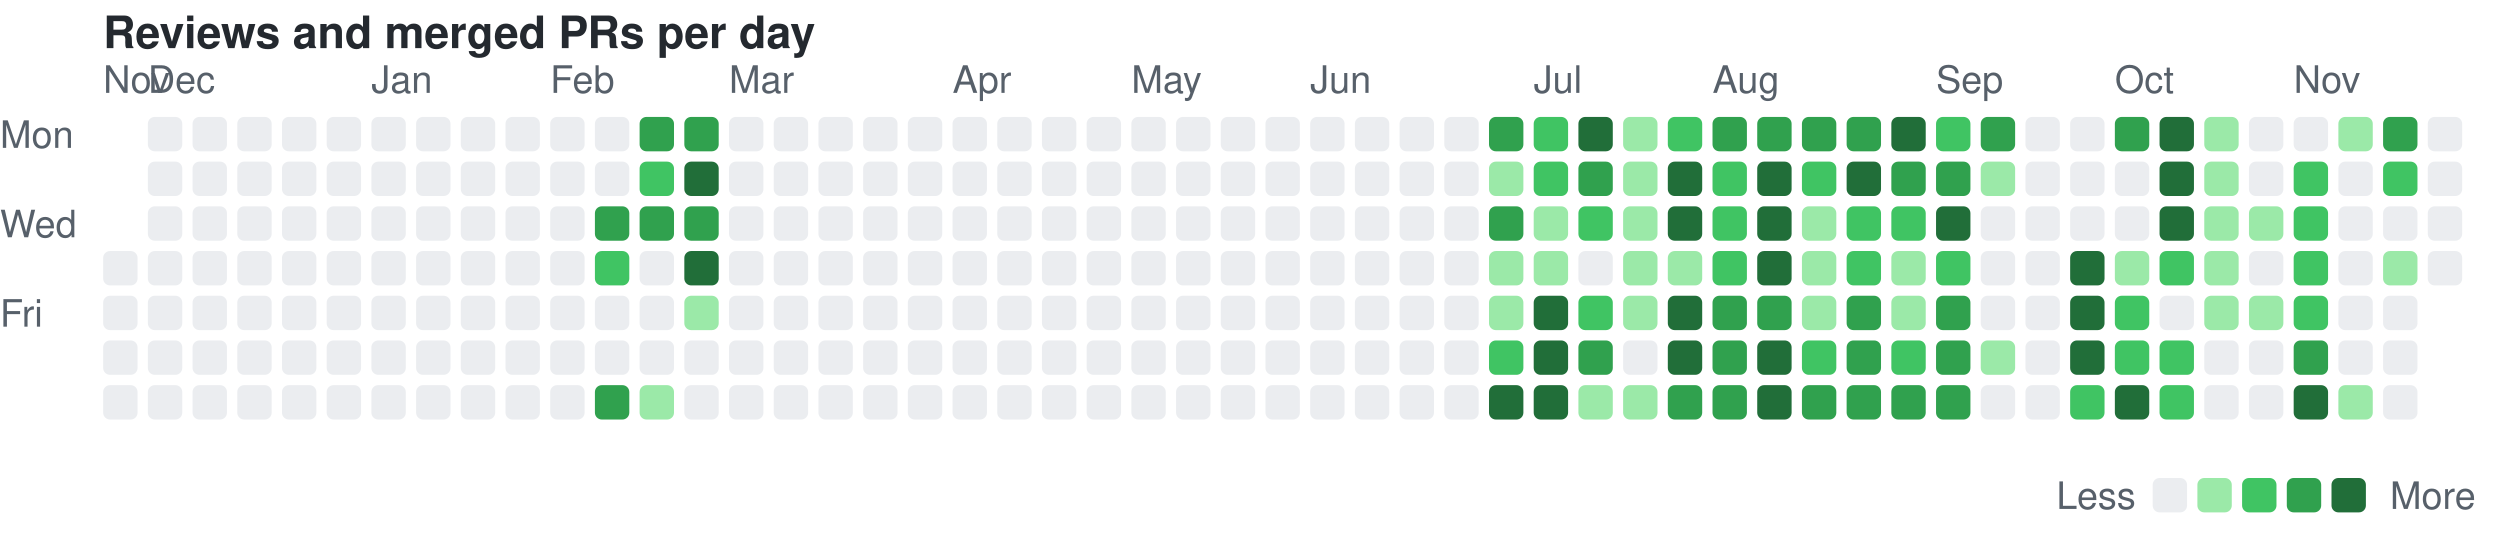
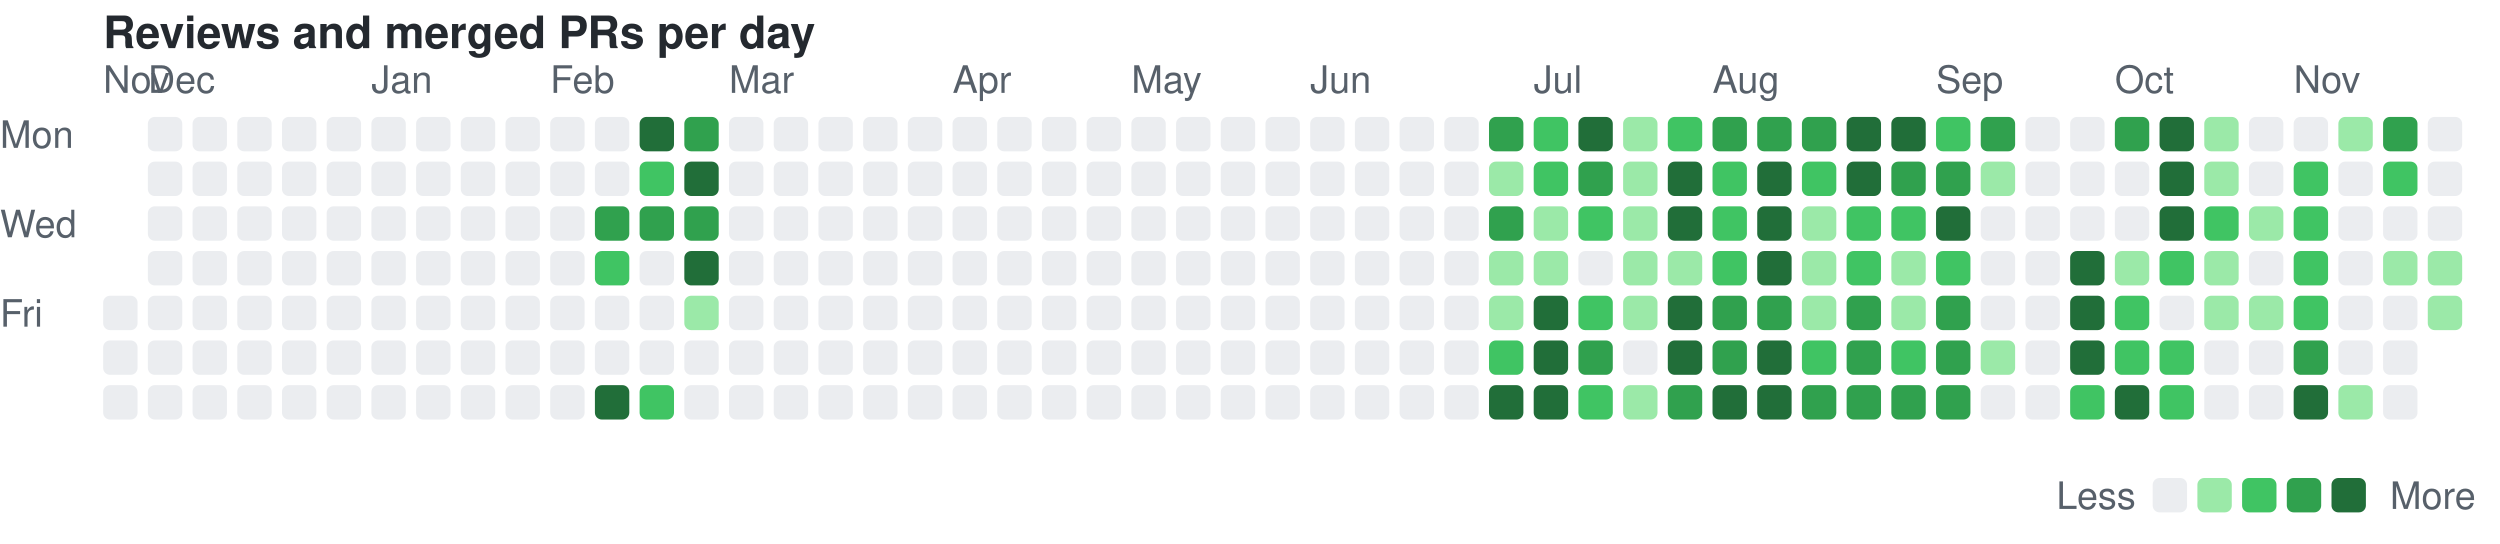
<svg xmlns="http://www.w3.org/2000/svg" width="727" height="158" viewBox="0 0 727 158" role="img" aria-label="Reviews and merged pull requests per day, last 12 months">
  <style>text{font:11px -apple-system,Segoe UI,Helvetica,Arial,sans-serif;fill:#57606a}.t{font-size:13px;font-weight:600;fill:#24292f}.l0{fill:#ebedf0}.l1{fill:#9be9a8}.l2{fill:#40c463}.l3{fill:#30a14e}.l4{fill:#216e39}@media (prefers-color-scheme:dark){text{fill:#8b949e}.t{fill:#e6edf3}.l0{fill:#161b22}.l1{fill:#0e4429}.l2{fill:#006d32}.l3{fill:#26a641}.l4{fill:#39d353}}</style>
  <text class="t" x="30" y="14">Reviews and merged PRs per day</text>
  <text x="30" y="27">Nov</text>
-   <rect class="l0" x="30" y="73" width="10" height="10" rx="2" />
  <rect class="l0" x="30" y="86" width="10" height="10" rx="2" />
  <rect class="l0" x="30" y="99" width="10" height="10" rx="2" />
  <rect class="l0" x="30" y="112" width="10" height="10" rx="2" />
  <text x="43" y="27">Dec</text>
  <rect class="l0" x="43" y="34" width="10" height="10" rx="2" />
  <rect class="l0" x="43" y="47" width="10" height="10" rx="2" />
  <rect class="l0" x="43" y="60" width="10" height="10" rx="2" />
  <rect class="l0" x="43" y="73" width="10" height="10" rx="2" />
  <rect class="l0" x="43" y="86" width="10" height="10" rx="2" />
  <rect class="l0" x="43" y="99" width="10" height="10" rx="2" />
  <rect class="l0" x="43" y="112" width="10" height="10" rx="2" />
  <rect class="l0" x="56" y="34" width="10" height="10" rx="2" />
  <rect class="l0" x="56" y="47" width="10" height="10" rx="2" />
  <rect class="l0" x="56" y="60" width="10" height="10" rx="2" />
  <rect class="l0" x="56" y="73" width="10" height="10" rx="2" />
  <rect class="l0" x="56" y="86" width="10" height="10" rx="2" />
  <rect class="l0" x="56" y="99" width="10" height="10" rx="2" />
  <rect class="l0" x="56" y="112" width="10" height="10" rx="2" />
  <rect class="l0" x="69" y="34" width="10" height="10" rx="2" />
  <rect class="l0" x="69" y="47" width="10" height="10" rx="2" />
  <rect class="l0" x="69" y="60" width="10" height="10" rx="2" />
  <rect class="l0" x="69" y="73" width="10" height="10" rx="2" />
  <rect class="l0" x="69" y="86" width="10" height="10" rx="2" />
  <rect class="l0" x="69" y="99" width="10" height="10" rx="2" />
  <rect class="l0" x="69" y="112" width="10" height="10" rx="2" />
  <rect class="l0" x="82" y="34" width="10" height="10" rx="2" />
  <rect class="l0" x="82" y="47" width="10" height="10" rx="2" />
  <rect class="l0" x="82" y="60" width="10" height="10" rx="2" />
  <rect class="l0" x="82" y="73" width="10" height="10" rx="2" />
  <rect class="l0" x="82" y="86" width="10" height="10" rx="2" />
  <rect class="l0" x="82" y="99" width="10" height="10" rx="2" />
  <rect class="l0" x="82" y="112" width="10" height="10" rx="2" />
  <rect class="l0" x="95" y="34" width="10" height="10" rx="2" />
  <rect class="l0" x="95" y="47" width="10" height="10" rx="2" />
  <rect class="l0" x="95" y="60" width="10" height="10" rx="2" />
  <rect class="l0" x="95" y="73" width="10" height="10" rx="2" />
  <rect class="l0" x="95" y="86" width="10" height="10" rx="2" />
  <rect class="l0" x="95" y="99" width="10" height="10" rx="2" />
  <rect class="l0" x="95" y="112" width="10" height="10" rx="2" />
  <text x="108" y="27">Jan</text>
  <rect class="l0" x="108" y="34" width="10" height="10" rx="2" />
  <rect class="l0" x="108" y="47" width="10" height="10" rx="2" />
  <rect class="l0" x="108" y="60" width="10" height="10" rx="2" />
  <rect class="l0" x="108" y="73" width="10" height="10" rx="2" />
  <rect class="l0" x="108" y="86" width="10" height="10" rx="2" />
  <rect class="l0" x="108" y="99" width="10" height="10" rx="2" />
  <rect class="l0" x="108" y="112" width="10" height="10" rx="2" />
  <rect class="l0" x="121" y="34" width="10" height="10" rx="2" />
  <rect class="l0" x="121" y="47" width="10" height="10" rx="2" />
  <rect class="l0" x="121" y="60" width="10" height="10" rx="2" />
  <rect class="l0" x="121" y="73" width="10" height="10" rx="2" />
  <rect class="l0" x="121" y="86" width="10" height="10" rx="2" />
  <rect class="l0" x="121" y="99" width="10" height="10" rx="2" />
  <rect class="l0" x="121" y="112" width="10" height="10" rx="2" />
  <rect class="l0" x="134" y="34" width="10" height="10" rx="2" />
  <rect class="l0" x="134" y="47" width="10" height="10" rx="2" />
  <rect class="l0" x="134" y="60" width="10" height="10" rx="2" />
  <rect class="l0" x="134" y="73" width="10" height="10" rx="2" />
  <rect class="l0" x="134" y="86" width="10" height="10" rx="2" />
  <rect class="l0" x="134" y="99" width="10" height="10" rx="2" />
  <rect class="l0" x="134" y="112" width="10" height="10" rx="2" />
  <rect class="l0" x="147" y="34" width="10" height="10" rx="2" />
  <rect class="l0" x="147" y="47" width="10" height="10" rx="2" />
  <rect class="l0" x="147" y="60" width="10" height="10" rx="2" />
  <rect class="l0" x="147" y="73" width="10" height="10" rx="2" />
  <rect class="l0" x="147" y="86" width="10" height="10" rx="2" />
  <rect class="l0" x="147" y="99" width="10" height="10" rx="2" />
  <rect class="l0" x="147" y="112" width="10" height="10" rx="2" />
  <text x="160" y="27">Feb</text>
  <rect class="l0" x="160" y="34" width="10" height="10" rx="2" />
  <rect class="l0" x="160" y="47" width="10" height="10" rx="2" />
  <rect class="l0" x="160" y="60" width="10" height="10" rx="2" />
  <rect class="l0" x="160" y="73" width="10" height="10" rx="2" />
  <rect class="l0" x="160" y="86" width="10" height="10" rx="2" />
  <rect class="l0" x="160" y="99" width="10" height="10" rx="2" />
  <rect class="l0" x="160" y="112" width="10" height="10" rx="2" />
  <rect class="l0" x="173" y="34" width="10" height="10" rx="2" />
  <rect class="l0" x="173" y="47" width="10" height="10" rx="2" />
  <rect class="l3" x="173" y="60" width="10" height="10" rx="2" />
  <rect class="l2" x="173" y="73" width="10" height="10" rx="2" />
  <rect class="l0" x="173" y="86" width="10" height="10" rx="2" />
  <rect class="l0" x="173" y="99" width="10" height="10" rx="2" />
-   <rect class="l3" x="173" y="112" width="10" height="10" rx="2" />
-   <rect class="l3" x="186" y="34" width="10" height="10" rx="2" />
+   <rect class="l4" x="173" y="112" width="10" height="10" rx="2" />
+   <rect class="l4" x="186" y="34" width="10" height="10" rx="2" />
  <rect class="l2" x="186" y="47" width="10" height="10" rx="2" />
  <rect class="l3" x="186" y="60" width="10" height="10" rx="2" />
  <rect class="l0" x="186" y="73" width="10" height="10" rx="2" />
  <rect class="l0" x="186" y="86" width="10" height="10" rx="2" />
  <rect class="l0" x="186" y="99" width="10" height="10" rx="2" />
-   <rect class="l1" x="186" y="112" width="10" height="10" rx="2" />
+   <rect class="l2" x="186" y="112" width="10" height="10" rx="2" />
  <rect class="l3" x="199" y="34" width="10" height="10" rx="2" />
  <rect class="l4" x="199" y="47" width="10" height="10" rx="2" />
  <rect class="l3" x="199" y="60" width="10" height="10" rx="2" />
  <rect class="l4" x="199" y="73" width="10" height="10" rx="2" />
  <rect class="l1" x="199" y="86" width="10" height="10" rx="2" />
  <rect class="l0" x="199" y="99" width="10" height="10" rx="2" />
  <rect class="l0" x="199" y="112" width="10" height="10" rx="2" />
  <text x="212" y="27">Mar</text>
  <rect class="l0" x="212" y="34" width="10" height="10" rx="2" />
  <rect class="l0" x="212" y="47" width="10" height="10" rx="2" />
  <rect class="l0" x="212" y="60" width="10" height="10" rx="2" />
  <rect class="l0" x="212" y="73" width="10" height="10" rx="2" />
  <rect class="l0" x="212" y="86" width="10" height="10" rx="2" />
  <rect class="l0" x="212" y="99" width="10" height="10" rx="2" />
  <rect class="l0" x="212" y="112" width="10" height="10" rx="2" />
  <rect class="l0" x="225" y="34" width="10" height="10" rx="2" />
  <rect class="l0" x="225" y="47" width="10" height="10" rx="2" />
  <rect class="l0" x="225" y="60" width="10" height="10" rx="2" />
  <rect class="l0" x="225" y="73" width="10" height="10" rx="2" />
  <rect class="l0" x="225" y="86" width="10" height="10" rx="2" />
  <rect class="l0" x="225" y="99" width="10" height="10" rx="2" />
  <rect class="l0" x="225" y="112" width="10" height="10" rx="2" />
  <rect class="l0" x="238" y="34" width="10" height="10" rx="2" />
  <rect class="l0" x="238" y="47" width="10" height="10" rx="2" />
  <rect class="l0" x="238" y="60" width="10" height="10" rx="2" />
  <rect class="l0" x="238" y="73" width="10" height="10" rx="2" />
  <rect class="l0" x="238" y="86" width="10" height="10" rx="2" />
  <rect class="l0" x="238" y="99" width="10" height="10" rx="2" />
  <rect class="l0" x="238" y="112" width="10" height="10" rx="2" />
  <rect class="l0" x="251" y="34" width="10" height="10" rx="2" />
  <rect class="l0" x="251" y="47" width="10" height="10" rx="2" />
  <rect class="l0" x="251" y="60" width="10" height="10" rx="2" />
  <rect class="l0" x="251" y="73" width="10" height="10" rx="2" />
  <rect class="l0" x="251" y="86" width="10" height="10" rx="2" />
  <rect class="l0" x="251" y="99" width="10" height="10" rx="2" />
  <rect class="l0" x="251" y="112" width="10" height="10" rx="2" />
  <rect class="l0" x="264" y="34" width="10" height="10" rx="2" />
  <rect class="l0" x="264" y="47" width="10" height="10" rx="2" />
  <rect class="l0" x="264" y="60" width="10" height="10" rx="2" />
  <rect class="l0" x="264" y="73" width="10" height="10" rx="2" />
  <rect class="l0" x="264" y="86" width="10" height="10" rx="2" />
  <rect class="l0" x="264" y="99" width="10" height="10" rx="2" />
  <rect class="l0" x="264" y="112" width="10" height="10" rx="2" />
  <text x="277" y="27">Apr</text>
  <rect class="l0" x="277" y="34" width="10" height="10" rx="2" />
  <rect class="l0" x="277" y="47" width="10" height="10" rx="2" />
  <rect class="l0" x="277" y="60" width="10" height="10" rx="2" />
  <rect class="l0" x="277" y="73" width="10" height="10" rx="2" />
  <rect class="l0" x="277" y="86" width="10" height="10" rx="2" />
  <rect class="l0" x="277" y="99" width="10" height="10" rx="2" />
  <rect class="l0" x="277" y="112" width="10" height="10" rx="2" />
  <rect class="l0" x="290" y="34" width="10" height="10" rx="2" />
  <rect class="l0" x="290" y="47" width="10" height="10" rx="2" />
  <rect class="l0" x="290" y="60" width="10" height="10" rx="2" />
  <rect class="l0" x="290" y="73" width="10" height="10" rx="2" />
  <rect class="l0" x="290" y="86" width="10" height="10" rx="2" />
  <rect class="l0" x="290" y="99" width="10" height="10" rx="2" />
  <rect class="l0" x="290" y="112" width="10" height="10" rx="2" />
  <rect class="l0" x="303" y="34" width="10" height="10" rx="2" />
  <rect class="l0" x="303" y="47" width="10" height="10" rx="2" />
  <rect class="l0" x="303" y="60" width="10" height="10" rx="2" />
  <rect class="l0" x="303" y="73" width="10" height="10" rx="2" />
  <rect class="l0" x="303" y="86" width="10" height="10" rx="2" />
  <rect class="l0" x="303" y="99" width="10" height="10" rx="2" />
  <rect class="l0" x="303" y="112" width="10" height="10" rx="2" />
  <rect class="l0" x="316" y="34" width="10" height="10" rx="2" />
  <rect class="l0" x="316" y="47" width="10" height="10" rx="2" />
  <rect class="l0" x="316" y="60" width="10" height="10" rx="2" />
  <rect class="l0" x="316" y="73" width="10" height="10" rx="2" />
  <rect class="l0" x="316" y="86" width="10" height="10" rx="2" />
  <rect class="l0" x="316" y="99" width="10" height="10" rx="2" />
  <rect class="l0" x="316" y="112" width="10" height="10" rx="2" />
  <text x="329" y="27">May</text>
  <rect class="l0" x="329" y="34" width="10" height="10" rx="2" />
  <rect class="l0" x="329" y="47" width="10" height="10" rx="2" />
  <rect class="l0" x="329" y="60" width="10" height="10" rx="2" />
  <rect class="l0" x="329" y="73" width="10" height="10" rx="2" />
  <rect class="l0" x="329" y="86" width="10" height="10" rx="2" />
  <rect class="l0" x="329" y="99" width="10" height="10" rx="2" />
  <rect class="l0" x="329" y="112" width="10" height="10" rx="2" />
  <rect class="l0" x="342" y="34" width="10" height="10" rx="2" />
  <rect class="l0" x="342" y="47" width="10" height="10" rx="2" />
  <rect class="l0" x="342" y="60" width="10" height="10" rx="2" />
  <rect class="l0" x="342" y="73" width="10" height="10" rx="2" />
  <rect class="l0" x="342" y="86" width="10" height="10" rx="2" />
  <rect class="l0" x="342" y="99" width="10" height="10" rx="2" />
  <rect class="l0" x="342" y="112" width="10" height="10" rx="2" />
  <rect class="l0" x="355" y="34" width="10" height="10" rx="2" />
  <rect class="l0" x="355" y="47" width="10" height="10" rx="2" />
  <rect class="l0" x="355" y="60" width="10" height="10" rx="2" />
  <rect class="l0" x="355" y="73" width="10" height="10" rx="2" />
  <rect class="l0" x="355" y="86" width="10" height="10" rx="2" />
  <rect class="l0" x="355" y="99" width="10" height="10" rx="2" />
  <rect class="l0" x="355" y="112" width="10" height="10" rx="2" />
  <rect class="l0" x="368" y="34" width="10" height="10" rx="2" />
  <rect class="l0" x="368" y="47" width="10" height="10" rx="2" />
  <rect class="l0" x="368" y="60" width="10" height="10" rx="2" />
  <rect class="l0" x="368" y="73" width="10" height="10" rx="2" />
  <rect class="l0" x="368" y="86" width="10" height="10" rx="2" />
  <rect class="l0" x="368" y="99" width="10" height="10" rx="2" />
  <rect class="l0" x="368" y="112" width="10" height="10" rx="2" />
  <text x="381" y="27">Jun</text>
  <rect class="l0" x="381" y="34" width="10" height="10" rx="2" />
  <rect class="l0" x="381" y="47" width="10" height="10" rx="2" />
  <rect class="l0" x="381" y="60" width="10" height="10" rx="2" />
  <rect class="l0" x="381" y="73" width="10" height="10" rx="2" />
  <rect class="l0" x="381" y="86" width="10" height="10" rx="2" />
  <rect class="l0" x="381" y="99" width="10" height="10" rx="2" />
  <rect class="l0" x="381" y="112" width="10" height="10" rx="2" />
  <rect class="l0" x="394" y="34" width="10" height="10" rx="2" />
  <rect class="l0" x="394" y="47" width="10" height="10" rx="2" />
  <rect class="l0" x="394" y="60" width="10" height="10" rx="2" />
  <rect class="l0" x="394" y="73" width="10" height="10" rx="2" />
  <rect class="l0" x="394" y="86" width="10" height="10" rx="2" />
  <rect class="l0" x="394" y="99" width="10" height="10" rx="2" />
  <rect class="l0" x="394" y="112" width="10" height="10" rx="2" />
  <rect class="l0" x="407" y="34" width="10" height="10" rx="2" />
  <rect class="l0" x="407" y="47" width="10" height="10" rx="2" />
  <rect class="l0" x="407" y="60" width="10" height="10" rx="2" />
  <rect class="l0" x="407" y="73" width="10" height="10" rx="2" />
  <rect class="l0" x="407" y="86" width="10" height="10" rx="2" />
  <rect class="l0" x="407" y="99" width="10" height="10" rx="2" />
  <rect class="l0" x="407" y="112" width="10" height="10" rx="2" />
  <rect class="l0" x="420" y="34" width="10" height="10" rx="2" />
  <rect class="l0" x="420" y="47" width="10" height="10" rx="2" />
  <rect class="l0" x="420" y="60" width="10" height="10" rx="2" />
  <rect class="l0" x="420" y="73" width="10" height="10" rx="2" />
  <rect class="l0" x="420" y="86" width="10" height="10" rx="2" />
  <rect class="l0" x="420" y="99" width="10" height="10" rx="2" />
  <rect class="l0" x="420" y="112" width="10" height="10" rx="2" />
  <rect class="l3" x="433" y="34" width="10" height="10" rx="2" />
  <rect class="l1" x="433" y="47" width="10" height="10" rx="2" />
  <rect class="l3" x="433" y="60" width="10" height="10" rx="2" />
  <rect class="l1" x="433" y="73" width="10" height="10" rx="2" />
  <rect class="l1" x="433" y="86" width="10" height="10" rx="2" />
  <rect class="l2" x="433" y="99" width="10" height="10" rx="2" />
  <rect class="l4" x="433" y="112" width="10" height="10" rx="2" />
  <text x="446" y="27">Jul</text>
  <rect class="l2" x="446" y="34" width="10" height="10" rx="2" />
  <rect class="l2" x="446" y="47" width="10" height="10" rx="2" />
  <rect class="l1" x="446" y="60" width="10" height="10" rx="2" />
  <rect class="l1" x="446" y="73" width="10" height="10" rx="2" />
  <rect class="l4" x="446" y="86" width="10" height="10" rx="2" />
  <rect class="l4" x="446" y="99" width="10" height="10" rx="2" />
  <rect class="l4" x="446" y="112" width="10" height="10" rx="2" />
  <rect class="l4" x="459" y="34" width="10" height="10" rx="2" />
  <rect class="l3" x="459" y="47" width="10" height="10" rx="2" />
  <rect class="l2" x="459" y="60" width="10" height="10" rx="2" />
  <rect class="l0" x="459" y="73" width="10" height="10" rx="2" />
  <rect class="l2" x="459" y="86" width="10" height="10" rx="2" />
  <rect class="l3" x="459" y="99" width="10" height="10" rx="2" />
-   <rect class="l1" x="459" y="112" width="10" height="10" rx="2" />
+   <rect class="l2" x="459" y="112" width="10" height="10" rx="2" />
  <rect class="l1" x="472" y="34" width="10" height="10" rx="2" />
  <rect class="l1" x="472" y="47" width="10" height="10" rx="2" />
  <rect class="l1" x="472" y="60" width="10" height="10" rx="2" />
  <rect class="l1" x="472" y="73" width="10" height="10" rx="2" />
  <rect class="l1" x="472" y="86" width="10" height="10" rx="2" />
  <rect class="l0" x="472" y="99" width="10" height="10" rx="2" />
  <rect class="l1" x="472" y="112" width="10" height="10" rx="2" />
  <rect class="l2" x="485" y="34" width="10" height="10" rx="2" />
  <rect class="l4" x="485" y="47" width="10" height="10" rx="2" />
  <rect class="l4" x="485" y="60" width="10" height="10" rx="2" />
  <rect class="l1" x="485" y="73" width="10" height="10" rx="2" />
  <rect class="l4" x="485" y="86" width="10" height="10" rx="2" />
  <rect class="l4" x="485" y="99" width="10" height="10" rx="2" />
  <rect class="l3" x="485" y="112" width="10" height="10" rx="2" />
  <text x="498" y="27">Aug</text>
  <rect class="l3" x="498" y="34" width="10" height="10" rx="2" />
  <rect class="l2" x="498" y="47" width="10" height="10" rx="2" />
  <rect class="l2" x="498" y="60" width="10" height="10" rx="2" />
  <rect class="l2" x="498" y="73" width="10" height="10" rx="2" />
  <rect class="l3" x="498" y="86" width="10" height="10" rx="2" />
  <rect class="l3" x="498" y="99" width="10" height="10" rx="2" />
-   <rect class="l3" x="498" y="112" width="10" height="10" rx="2" />
+   <rect class="l4" x="498" y="112" width="10" height="10" rx="2" />
  <rect class="l3" x="511" y="34" width="10" height="10" rx="2" />
  <rect class="l4" x="511" y="47" width="10" height="10" rx="2" />
  <rect class="l4" x="511" y="60" width="10" height="10" rx="2" />
  <rect class="l4" x="511" y="73" width="10" height="10" rx="2" />
  <rect class="l3" x="511" y="86" width="10" height="10" rx="2" />
  <rect class="l4" x="511" y="99" width="10" height="10" rx="2" />
  <rect class="l4" x="511" y="112" width="10" height="10" rx="2" />
  <rect class="l3" x="524" y="34" width="10" height="10" rx="2" />
  <rect class="l2" x="524" y="47" width="10" height="10" rx="2" />
  <rect class="l1" x="524" y="60" width="10" height="10" rx="2" />
  <rect class="l1" x="524" y="73" width="10" height="10" rx="2" />
  <rect class="l1" x="524" y="86" width="10" height="10" rx="2" />
  <rect class="l2" x="524" y="99" width="10" height="10" rx="2" />
  <rect class="l3" x="524" y="112" width="10" height="10" rx="2" />
-   <rect class="l3" x="537" y="34" width="10" height="10" rx="2" />
+   <rect class="l4" x="537" y="34" width="10" height="10" rx="2" />
  <rect class="l4" x="537" y="47" width="10" height="10" rx="2" />
  <rect class="l2" x="537" y="60" width="10" height="10" rx="2" />
  <rect class="l2" x="537" y="73" width="10" height="10" rx="2" />
  <rect class="l3" x="537" y="86" width="10" height="10" rx="2" />
  <rect class="l3" x="537" y="99" width="10" height="10" rx="2" />
  <rect class="l3" x="537" y="112" width="10" height="10" rx="2" />
  <rect class="l4" x="550" y="34" width="10" height="10" rx="2" />
  <rect class="l3" x="550" y="47" width="10" height="10" rx="2" />
  <rect class="l2" x="550" y="60" width="10" height="10" rx="2" />
  <rect class="l1" x="550" y="73" width="10" height="10" rx="2" />
  <rect class="l1" x="550" y="86" width="10" height="10" rx="2" />
  <rect class="l2" x="550" y="99" width="10" height="10" rx="2" />
  <rect class="l3" x="550" y="112" width="10" height="10" rx="2" />
  <text x="563" y="27">Sep</text>
  <rect class="l2" x="563" y="34" width="10" height="10" rx="2" />
  <rect class="l3" x="563" y="47" width="10" height="10" rx="2" />
  <rect class="l4" x="563" y="60" width="10" height="10" rx="2" />
  <rect class="l2" x="563" y="73" width="10" height="10" rx="2" />
  <rect class="l3" x="563" y="86" width="10" height="10" rx="2" />
  <rect class="l3" x="563" y="99" width="10" height="10" rx="2" />
  <rect class="l3" x="563" y="112" width="10" height="10" rx="2" />
  <rect class="l3" x="576" y="34" width="10" height="10" rx="2" />
  <rect class="l1" x="576" y="47" width="10" height="10" rx="2" />
  <rect class="l0" x="576" y="60" width="10" height="10" rx="2" />
  <rect class="l0" x="576" y="73" width="10" height="10" rx="2" />
  <rect class="l0" x="576" y="86" width="10" height="10" rx="2" />
  <rect class="l1" x="576" y="99" width="10" height="10" rx="2" />
  <rect class="l0" x="576" y="112" width="10" height="10" rx="2" />
  <rect class="l0" x="589" y="34" width="10" height="10" rx="2" />
  <rect class="l0" x="589" y="47" width="10" height="10" rx="2" />
  <rect class="l0" x="589" y="60" width="10" height="10" rx="2" />
  <rect class="l0" x="589" y="73" width="10" height="10" rx="2" />
  <rect class="l0" x="589" y="86" width="10" height="10" rx="2" />
  <rect class="l0" x="589" y="99" width="10" height="10" rx="2" />
  <rect class="l0" x="589" y="112" width="10" height="10" rx="2" />
  <rect class="l0" x="602" y="34" width="10" height="10" rx="2" />
  <rect class="l0" x="602" y="47" width="10" height="10" rx="2" />
  <rect class="l0" x="602" y="60" width="10" height="10" rx="2" />
  <rect class="l4" x="602" y="73" width="10" height="10" rx="2" />
  <rect class="l4" x="602" y="86" width="10" height="10" rx="2" />
  <rect class="l4" x="602" y="99" width="10" height="10" rx="2" />
  <rect class="l2" x="602" y="112" width="10" height="10" rx="2" />
  <text x="615" y="27">Oct</text>
  <rect class="l3" x="615" y="34" width="10" height="10" rx="2" />
  <rect class="l0" x="615" y="47" width="10" height="10" rx="2" />
  <rect class="l0" x="615" y="60" width="10" height="10" rx="2" />
  <rect class="l1" x="615" y="73" width="10" height="10" rx="2" />
  <rect class="l2" x="615" y="86" width="10" height="10" rx="2" />
  <rect class="l2" x="615" y="99" width="10" height="10" rx="2" />
  <rect class="l4" x="615" y="112" width="10" height="10" rx="2" />
  <rect class="l4" x="628" y="34" width="10" height="10" rx="2" />
  <rect class="l4" x="628" y="47" width="10" height="10" rx="2" />
  <rect class="l4" x="628" y="60" width="10" height="10" rx="2" />
  <rect class="l2" x="628" y="73" width="10" height="10" rx="2" />
  <rect class="l0" x="628" y="86" width="10" height="10" rx="2" />
  <rect class="l2" x="628" y="99" width="10" height="10" rx="2" />
  <rect class="l2" x="628" y="112" width="10" height="10" rx="2" />
  <rect class="l1" x="641" y="34" width="10" height="10" rx="2" />
  <rect class="l1" x="641" y="47" width="10" height="10" rx="2" />
-   <rect class="l1" x="641" y="60" width="10" height="10" rx="2" />
+   <rect class="l2" x="641" y="60" width="10" height="10" rx="2" />
  <rect class="l1" x="641" y="73" width="10" height="10" rx="2" />
  <rect class="l1" x="641" y="86" width="10" height="10" rx="2" />
  <rect class="l0" x="641" y="99" width="10" height="10" rx="2" />
  <rect class="l0" x="641" y="112" width="10" height="10" rx="2" />
  <rect class="l0" x="654" y="34" width="10" height="10" rx="2" />
  <rect class="l0" x="654" y="47" width="10" height="10" rx="2" />
  <rect class="l1" x="654" y="60" width="10" height="10" rx="2" />
  <rect class="l0" x="654" y="73" width="10" height="10" rx="2" />
  <rect class="l1" x="654" y="86" width="10" height="10" rx="2" />
  <rect class="l0" x="654" y="99" width="10" height="10" rx="2" />
  <rect class="l0" x="654" y="112" width="10" height="10" rx="2" />
  <text x="667" y="27">Nov</text>
  <rect class="l0" x="667" y="34" width="10" height="10" rx="2" />
  <rect class="l2" x="667" y="47" width="10" height="10" rx="2" />
  <rect class="l2" x="667" y="60" width="10" height="10" rx="2" />
  <rect class="l2" x="667" y="73" width="10" height="10" rx="2" />
  <rect class="l2" x="667" y="86" width="10" height="10" rx="2" />
  <rect class="l3" x="667" y="99" width="10" height="10" rx="2" />
  <rect class="l4" x="667" y="112" width="10" height="10" rx="2" />
  <rect class="l1" x="680" y="34" width="10" height="10" rx="2" />
  <rect class="l0" x="680" y="47" width="10" height="10" rx="2" />
  <rect class="l0" x="680" y="60" width="10" height="10" rx="2" />
  <rect class="l0" x="680" y="73" width="10" height="10" rx="2" />
  <rect class="l0" x="680" y="86" width="10" height="10" rx="2" />
  <rect class="l0" x="680" y="99" width="10" height="10" rx="2" />
  <rect class="l1" x="680" y="112" width="10" height="10" rx="2" />
  <rect class="l3" x="693" y="34" width="10" height="10" rx="2" />
  <rect class="l2" x="693" y="47" width="10" height="10" rx="2" />
  <rect class="l0" x="693" y="60" width="10" height="10" rx="2" />
  <rect class="l1" x="693" y="73" width="10" height="10" rx="2" />
  <rect class="l0" x="693" y="86" width="10" height="10" rx="2" />
  <rect class="l0" x="693" y="99" width="10" height="10" rx="2" />
  <rect class="l0" x="693" y="112" width="10" height="10" rx="2" />
  <rect class="l0" x="706" y="34" width="10" height="10" rx="2" />
  <rect class="l0" x="706" y="47" width="10" height="10" rx="2" />
  <rect class="l0" x="706" y="60" width="10" height="10" rx="2" />
-   <rect class="l0" x="706" y="73" width="10" height="10" rx="2" />
+   <rect class="l1" x="706" y="73" width="10" height="10" rx="2" />
+   <rect class="l1" x="706" y="86" width="10" height="10" rx="2" />
  <text x="0" y="43">Mon</text>
  <text x="0" y="69">Wed</text>
  <text x="0" y="95">Fri</text>
  <text x="598" y="148">Less</text>
  <rect class="l0" x="626" y="139" width="10" height="10" rx="2" />
  <rect class="l1" x="639" y="139" width="10" height="10" rx="2" />
  <rect class="l2" x="652" y="139" width="10" height="10" rx="2" />
  <rect class="l3" x="665" y="139" width="10" height="10" rx="2" />
  <rect class="l4" x="678" y="139" width="10" height="10" rx="2" />
  <text x="695" y="148">More</text>
</svg>
